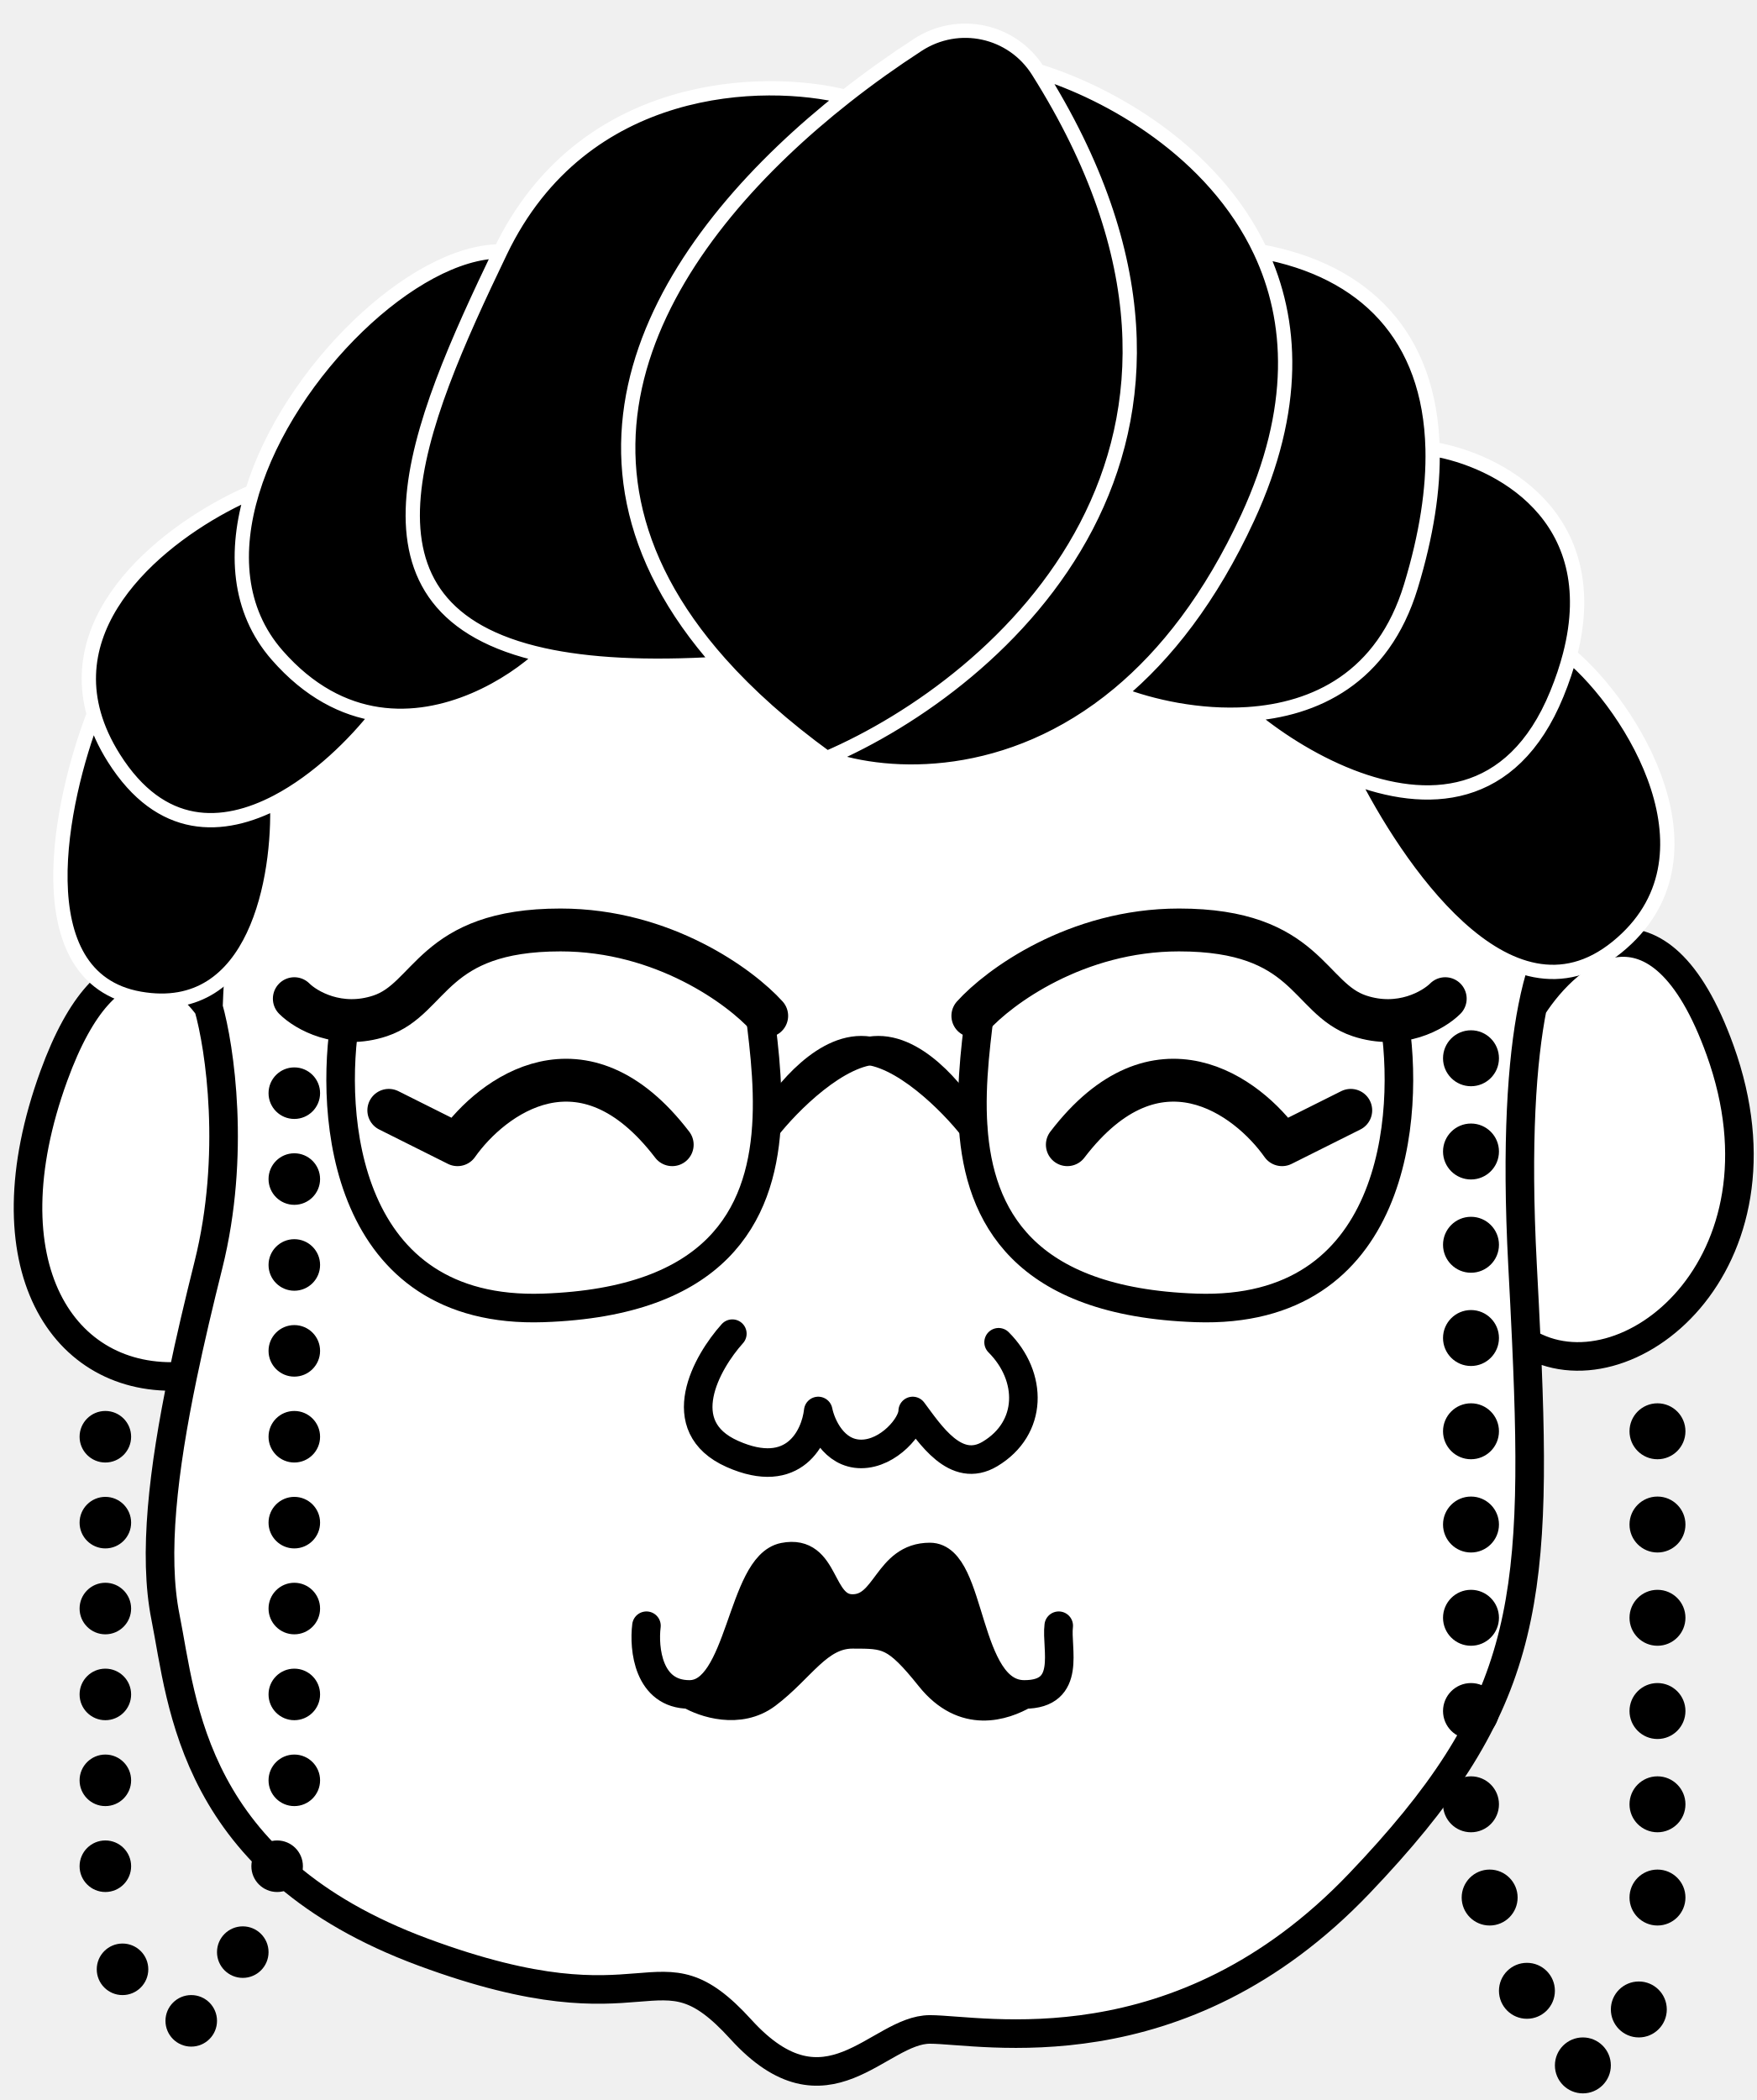
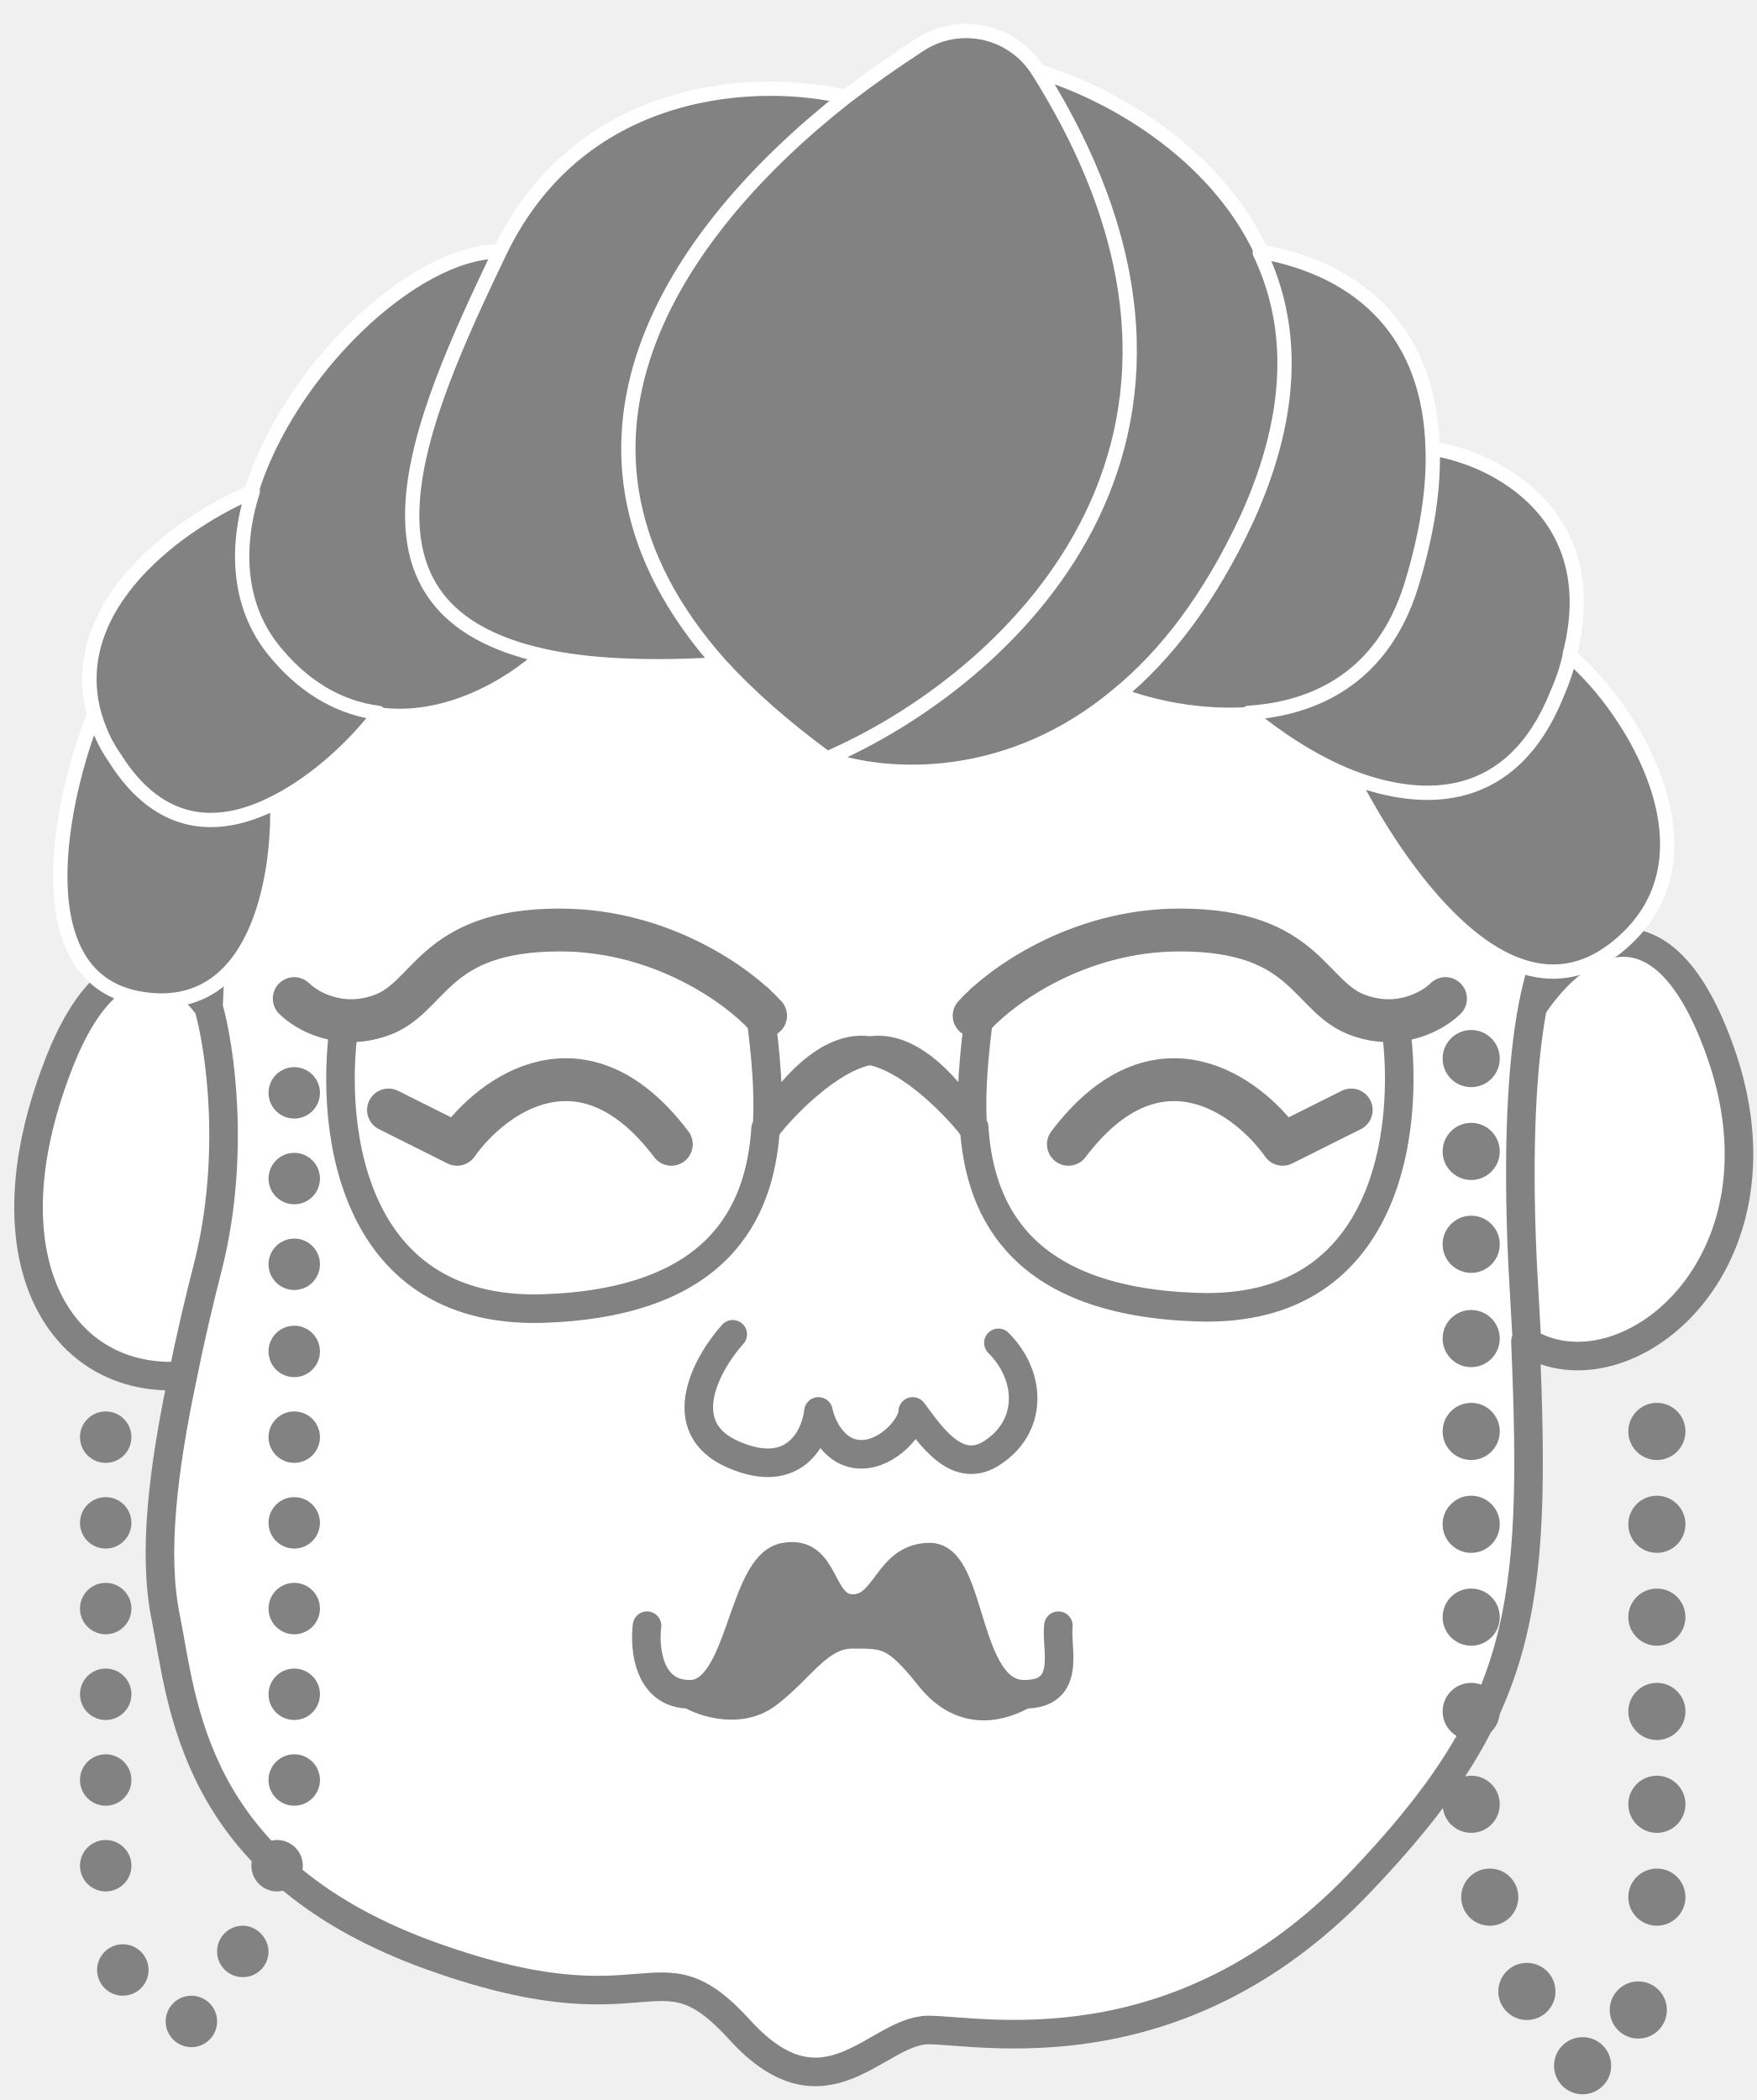
- <svg xmlns="http://www.w3.org/2000/svg" width="123" height="147" viewBox="0 0 123 147" fill="none">
-   <path d="M29.625 136.649C13.389 130.636 12.788 119.212 11.585 113.199C10.714 108.846 11.42 102.918 12.788 96.326C4.369 96.891 -1.043 88.547 3.768 75.319C7.616 64.736 12.587 67.703 14.592 70.508C15.326 49.464 24.213 36.236 62.698 35.033C93.486 34.071 107.196 54.274 110.202 64.496C109.352 64.708 108.119 66.318 107.291 70.508C109.865 66.5 116.095 61.489 120.425 73.515C125.837 88.547 113.748 98.167 106.864 93.958C107.709 112.643 106.742 119.716 95.169 131.839C82.541 145.067 68.711 142.06 65.103 142.06C61.495 142.06 57.887 148.674 51.874 142.06C45.861 135.446 45.861 142.662 29.625 136.649Z" fill="white" />
-   <path d="M14.592 70.508C15.393 73.314 16.516 80.85 14.592 88.547C13.928 91.203 13.309 93.813 12.788 96.326M14.592 70.508C15.326 49.464 24.213 36.236 62.698 35.033C93.486 34.071 107.196 54.274 110.202 64.496C109.352 64.708 108.119 66.318 107.291 70.508M14.592 70.508C12.587 67.703 7.616 64.736 3.768 75.319C-1.043 88.547 4.369 96.891 12.788 96.326M12.788 96.326C11.42 102.918 10.714 108.846 11.585 113.199C12.788 119.212 13.389 130.636 29.625 136.649C45.861 142.662 45.861 135.446 51.874 142.06C57.887 148.674 61.495 142.06 65.103 142.06C68.711 142.06 82.541 145.067 95.169 131.839C106.742 119.716 107.709 112.643 106.864 93.958M107.291 70.508C106.557 74.221 106.142 79.96 106.594 88.547C106.695 90.456 106.787 92.255 106.864 93.958M107.291 70.508C109.865 66.5 116.095 61.489 120.425 73.515C125.837 88.547 113.748 98.167 106.864 93.958" stroke="black" stroke-width="2" stroke-linecap="round" stroke-linejoin="round" />
-   <path d="M20.605 69.907C21.407 70.709 23.732 72.072 26.619 71.109C30.227 69.907 30.227 65.097 39.246 65.097C46.462 65.097 51.874 69.105 53.678 71.109" stroke="black" stroke-width="3" stroke-linecap="round" stroke-linejoin="round" />
-   <path d="M101.183 69.907C100.381 70.709 98.056 72.072 95.169 71.109C91.561 69.907 91.561 65.097 82.542 65.097C75.326 65.097 69.914 69.105 68.11 71.109" stroke="black" stroke-width="3" stroke-linecap="round" stroke-linejoin="round" />
-   <path d="M59.178 6.773C60.855 5.453 62.567 4.238 64.257 3.141C67.099 1.295 70.867 2.103 72.675 4.969C77.708 6.512 84.963 10.613 88.246 17.596C95.565 18.928 100.112 23.538 100.296 31.426C104.806 32.168 112.445 36.082 109.911 45.859C114.217 49.466 120.906 60.046 113.209 66.3C105.512 72.553 97.574 60.34 94.568 54.354C91.757 53.26 89.166 51.536 87.352 49.992C83.961 50.215 80.598 49.451 78.332 48.571C70.683 54.94 62.234 54.614 57.887 53.072C54.856 50.872 52.392 48.662 50.427 46.458C45.23 46.779 41.168 46.546 38.043 45.859C35.771 47.998 31.234 50.708 26.465 49.992C24.85 52.071 22.273 54.62 19.402 56.126C19.602 61.321 17.959 71.35 9.781 69.907C1.603 68.464 4.233 56.029 6.571 49.992C4.415 42.357 12.674 36.559 17.655 34.432C20.215 25.998 28.981 17.596 35.036 17.596C40.809 5.571 53.536 5.37 59.178 6.773Z" fill="black" />
-   <path d="M57.887 53.072C70.177 47.778 89.136 31.071 72.675 4.969M57.887 53.072C54.856 50.872 52.392 48.662 50.427 46.458M57.887 53.072C62.234 54.614 70.683 54.94 78.332 48.571M72.675 4.969V4.969C70.867 2.103 67.099 1.295 64.257 3.141C62.567 4.238 60.855 5.453 59.178 6.773M72.675 4.969C77.708 6.512 84.963 10.613 88.246 17.596M59.178 6.773C53.536 5.37 40.809 5.571 35.036 17.596M59.178 6.773C47.097 16.286 36.865 31.242 50.427 46.458M35.036 17.596C29.109 29.945 23.663 42.699 38.043 45.859M35.036 17.596C28.981 17.596 20.215 25.998 17.655 34.432M50.427 46.458C45.23 46.779 41.168 46.546 38.043 45.859M38.043 45.859C35.771 47.998 31.234 50.708 26.465 49.992M78.332 48.571C81.615 45.838 84.751 41.87 87.352 36.236C90.883 28.584 90.507 22.406 88.246 17.596M78.332 48.571C80.598 49.451 83.961 50.215 87.352 49.992M88.246 17.596C95.565 18.928 100.112 23.538 100.296 31.426M100.296 31.426C100.361 34.221 99.878 37.428 98.777 41.046C96.82 47.477 92.059 49.684 87.352 49.992M100.296 31.426C104.806 32.168 112.445 36.082 109.911 45.859M87.352 49.992C89.166 51.536 91.757 53.26 94.568 54.354M109.911 45.859C109.689 46.717 109.388 47.621 108.999 48.571C105.863 56.249 99.831 56.405 94.568 54.354M109.911 45.859C114.217 49.466 120.906 60.046 113.209 66.3C105.512 72.553 97.574 60.34 94.568 54.354M17.655 34.432C16.402 38.56 16.636 42.697 19.402 45.859C21.645 48.423 24.084 49.635 26.465 49.992M17.655 34.432C12.674 36.559 4.415 42.357 6.571 49.992M26.465 49.992C24.85 52.071 22.273 54.62 19.402 56.126M19.402 56.126C15.594 58.122 11.268 58.282 7.977 53.072C7.311 52.017 6.852 50.989 6.571 49.992M19.402 56.126C19.602 61.321 17.959 71.35 9.781 69.907C1.603 68.464 4.233 56.029 6.571 49.992" stroke="white" stroke-linecap="round" stroke-linejoin="round" />
-   <path d="M27.22 77.724L32.03 80.129C34.436 76.722 40.81 71.952 47.063 80.129" stroke="black" stroke-width="3" stroke-linecap="round" stroke-linejoin="round" />
-   <path d="M94.568 77.724L89.758 80.129C87.353 76.722 80.978 71.952 74.725 80.129" stroke="black" stroke-width="3" stroke-linecap="round" stroke-linejoin="round" />
-   <path d="M51.272 93.357C49.468 95.362 46.943 99.851 51.272 101.775C55.602 103.699 57.085 100.573 57.286 98.769C57.486 99.771 58.368 101.775 60.292 101.775C62.217 101.775 63.9 99.771 63.9 98.769C65.103 100.372 66.907 103.218 69.312 101.775C72.319 99.972 72.319 96.364 69.913 93.959" stroke="black" stroke-width="2" stroke-linecap="round" stroke-linejoin="round" />
-   <path d="M54.88 108.99C51.874 109.592 51.874 118.611 48.266 118.611C49.268 119.212 51.753 120.054 53.678 118.611C56.083 116.807 57.286 114.402 59.691 114.402C62.096 114.402 62.697 114.402 65.103 117.408C67.508 120.415 70.314 119.413 71.717 118.611C67.508 118.611 68.109 108.99 65.103 108.99C62.096 108.99 62.096 112.598 59.691 112.598C57.286 112.598 57.887 108.389 54.88 108.99Z" fill="black" />
-   <path d="M45.259 113.801C45.059 115.404 45.379 118.611 48.266 118.611M48.266 118.611C51.874 118.611 51.874 109.592 54.88 108.99C57.887 108.389 57.286 112.598 59.691 112.598C62.096 112.598 62.096 108.99 65.103 108.99C68.109 108.99 67.508 118.611 71.717 118.611M48.266 118.611C49.268 119.212 51.753 120.054 53.678 118.611C56.083 116.807 57.286 114.402 59.691 114.402C62.096 114.402 62.697 114.402 65.103 117.408C67.508 120.415 70.314 119.413 71.717 118.611M71.717 118.611C75.085 118.611 73.922 115.404 74.123 113.801" stroke="black" stroke-width="2" stroke-linecap="round" stroke-linejoin="round" />
-   <path d="M24.212 71.11C23.01 78.125 24.092 92.034 38.043 91.553C50.185 91.135 53.227 85.054 53.652 78.926M53.076 69.907C53.356 72.353 53.879 75.646 53.652 78.926M53.652 78.926C55.063 77.123 58.608 73.515 61.495 73.515C64.381 73.515 67.107 77.123 68.109 78.926" stroke="black" stroke-width="2" stroke-linecap="round" stroke-linejoin="round" />
-   <path d="M97.575 71.11C98.777 78.125 97.695 92.034 83.744 91.553C71.602 91.135 68.56 85.054 68.135 78.926M68.711 69.907C68.431 72.353 67.908 75.646 68.135 78.926M68.135 78.926C66.724 77.123 63.179 73.515 60.292 73.515C57.406 73.515 54.68 77.123 53.678 78.926" stroke="black" stroke-width="2" stroke-linecap="round" stroke-linejoin="round" />
-   <ellipse cx="20.605" cy="76.522" rx="1.804" ry="1.804" fill="black" />
-   <ellipse cx="20.605" cy="82.534" rx="1.804" ry="1.804" fill="black" />
-   <ellipse cx="20.605" cy="88.547" rx="1.804" ry="1.804" fill="black" />
-   <ellipse cx="20.605" cy="94.56" rx="1.804" ry="1.804" fill="black" />
-   <ellipse cx="20.605" cy="100.572" rx="1.804" ry="1.804" fill="black" />
-   <ellipse cx="20.605" cy="106.585" rx="1.804" ry="1.804" fill="black" />
-   <ellipse cx="20.605" cy="112.598" rx="1.804" ry="1.804" fill="black" />
-   <ellipse cx="20.605" cy="118.61" rx="1.804" ry="1.804" fill="black" />
-   <ellipse cx="20.605" cy="124.623" rx="1.804" ry="1.804" fill="black" />
-   <ellipse cx="19.403" cy="130.636" rx="1.804" ry="1.804" fill="black" />
-   <path d="M18.801 136.649C18.801 137.645 17.994 138.452 16.997 138.452C16.001 138.452 15.193 137.645 15.193 136.649C15.193 135.652 16.001 134.845 16.997 134.845C17.994 134.845 18.801 135.652 18.801 136.649Z" fill="black" />
-   <ellipse cx="13.389" cy="141.459" rx="1.804" ry="1.804" fill="black" />
-   <ellipse cx="8.578" cy="137.852" rx="1.804" ry="1.804" fill="black" />
-   <ellipse cx="7.376" cy="130.636" rx="1.804" ry="1.804" fill="black" />
-   <ellipse cx="7.376" cy="124.623" rx="1.804" ry="1.804" fill="black" />
-   <ellipse cx="7.376" cy="118.61" rx="1.804" ry="1.804" fill="black" />
-   <ellipse cx="7.376" cy="112.598" rx="1.804" ry="1.804" fill="black" />
-   <ellipse cx="7.376" cy="106.585" rx="1.804" ry="1.804" fill="black" />
-   <ellipse cx="7.376" cy="100.572" rx="1.804" ry="1.804" fill="black" />
-   <circle cx="1.958" cy="1.958" r="1.958" transform="matrix(-1 0 0 1 104.944 72.1201)" fill="black" />
-   <circle cx="1.958" cy="1.958" r="1.958" transform="matrix(-1 0 0 1 104.944 78.6475)" fill="black" />
-   <circle cx="1.958" cy="1.958" r="1.958" transform="matrix(-1 0 0 1 104.944 85.1758)" fill="black" />
-   <circle cx="1.958" cy="1.958" r="1.958" transform="matrix(-1 0 0 1 104.944 91.7031)" fill="black" />
-   <circle cx="1.958" cy="1.958" r="1.958" transform="matrix(-1 0 0 1 104.944 98.2314)" fill="black" />
-   <circle cx="1.958" cy="1.958" r="1.958" transform="matrix(-1 0 0 1 104.944 104.759)" fill="black" />
-   <circle cx="1.958" cy="1.958" r="1.958" transform="matrix(-1 0 0 1 104.944 111.287)" fill="black" />
-   <circle cx="1.958" cy="1.958" r="1.958" transform="matrix(-1 0 0 1 104.944 117.814)" fill="black" />
-   <circle cx="1.958" cy="1.958" r="1.958" transform="matrix(-1 0 0 1 104.944 124.343)" fill="black" />
-   <circle cx="1.958" cy="1.958" r="1.958" transform="matrix(-1 0 0 1 106.25 130.87)" fill="black" />
-   <circle cx="1.958" cy="1.958" r="1.958" transform="matrix(-1 0 0 1 108.86 137.398)" fill="black" />
-   <circle cx="1.958" cy="1.958" r="1.958" transform="matrix(-1 0 0 1 112.777 142.62)" fill="black" />
-   <circle cx="1.958" cy="1.958" r="1.958" transform="matrix(-1 0 0 1 116.694 138.704)" fill="black" />
-   <circle cx="1.958" cy="1.958" r="1.958" transform="matrix(-1 0 0 1 118 130.87)" fill="black" />
-   <circle cx="1.958" cy="1.958" r="1.958" transform="matrix(-1 0 0 1 118 124.343)" fill="black" />
-   <circle cx="1.958" cy="1.958" r="1.958" transform="matrix(-1 0 0 1 118 117.814)" fill="black" />
-   <circle cx="1.958" cy="1.958" r="1.958" transform="matrix(-1 0 0 1 118 111.287)" fill="black" />
-   <circle cx="1.958" cy="1.958" r="1.958" transform="matrix(-1 0 0 1 118 104.759)" fill="black" />
-   <circle cx="1.958" cy="1.958" r="1.958" transform="matrix(-1 0 0 1 118 98.2314)" fill="black" />
+ <svg xmlns="http://www.w3.org/2000/svg" version="1.1" id="Livello_1" x="0px" y="0px" viewBox="0 0 123 147" style="enable-background:new 0 0 123 147;" xml:space="preserve">
+   <style type="text/css">
+ 	.st0{fill:#FFFFFF;}
+ 	.st1{fill:none;stroke:#828282;stroke-width:2;stroke-linecap:round;stroke-linejoin:round;}
+ 	.st2{fill:none;stroke:#828282;stroke-width:3;stroke-linecap:round;stroke-linejoin:round;}
+ 	.st3{fill:#828282;}
+ 	.st4{fill:none;stroke:#FFFFFF;stroke-linecap:round;stroke-linejoin:round;}
+ </style>
+   <path class="st0" d="M29.6,136.6c-16.2-6-16.8-17.4-18-23.5c-0.9-4.4-0.2-10.3,1.2-16.9c-8.4,0.6-13.8-7.8-9-21  c3.8-10.6,8.8-7.6,10.8-4.8c0.7-21,9.6-34.3,48.1-35.5c30.8-1,44.5,19.2,47.5,29.5c-0.9,0.2-2.1,1.8-2.9,6c2.6-4,8.8-9,13.1,3  c5.4,15-6.7,24.7-13.6,20.4c0.8,18.7-0.1,25.8-11.7,37.9c-12.6,13.2-26.5,10.2-30.1,10.2c-3.6,0-7.2,6.6-13.2,0  C45.9,135.4,45.9,142.7,29.6,136.6z" />
+   <path class="st1" d="M14.6,70.5c0.8,2.8,1.9,10.3,0,18c-0.7,2.7-1.3,5.3-1.8,7.8 M14.6,70.5c0.7-21,9.6-34.3,48.1-35.5  c30.8-1,44.5,19.2,47.5,29.5c-0.9,0.2-2.1,1.8-2.9,6 M14.6,70.5c-2-2.8-7-5.8-10.8,4.8c-4.8,13.2,0.6,21.6,9,21 M12.8,96.3  c-1.4,6.6-2.1,12.5-1.2,16.9c1.2,6,1.8,17.4,18,23.5c16.2,6,16.2-1.2,22.2,5.4c6,6.6,9.6,0,13.2,0c3.6,0,17.4,3,30.1-10.2  c11.6-12.1,12.5-19.2,11.7-37.9 M107.3,70.5c-0.7,3.7-1.1,9.5-0.7,18c0.1,1.9,0.2,3.7,0.3,5.4 M107.3,70.5c2.6-4,8.8-9,13.1,3  c5.4,15-6.7,24.7-13.6,20.4" />
+   <path class="st2" d="M20.6,69.9c0.8,0.8,3.1,2.2,6,1.2c3.6-1.2,3.6-6,12.6-6c7.2,0,12.6,4,14.4,6" />
+   <path class="st2" d="M101.2,69.9c-0.8,0.8-3.1,2.2-6,1.2c-3.6-1.2-3.6-6-12.6-6c-7.2,0-12.6,4-14.4,6" />
+   <path class="st3" d="M59.2,6.8c1.7-1.3,3.4-2.5,5.1-3.6c2.8-1.8,6.6-1,8.4,1.8c5,1.5,12.3,5.6,15.6,12.6c7.3,1.3,11.9,5.9,12.1,13.8  c4.5,0.7,12.1,4.7,9.6,14.4c4.3,3.6,11,14.2,3.3,20.4s-15.6-6-18.6-11.9c-2.8-1.1-5.4-2.8-7.2-4.4c-3.4,0.2-6.8-0.5-9-1.4  c-7.6,6.4-16.1,6-20.4,4.5c-3-2.2-5.5-4.4-7.5-6.6c-5.2,0.3-9.3,0.1-12.4-0.6c-2.3,2.1-6.8,4.8-11.6,4.1c-1.6,2.1-4.2,4.6-7.1,6.1  c0.2,5.2-1.4,15.2-9.6,13.8C1.6,68.5,4.2,56,6.6,50c-2.2-7.6,6.1-13.4,11.1-15.6C20.2,26,29,17.6,35,17.6  C40.8,5.6,53.5,5.4,59.2,6.8z" />
+   <path class="st4" d="M57.9,53.1c12.3-5.3,31.2-22,14.8-48.1 M57.9,53.1c-3-2.2-5.5-4.4-7.5-6.6 M57.9,53.1  c4.3,1.5,12.8,1.9,20.4-4.5 M72.7,5L72.7,5c-1.8-2.9-5.6-3.7-8.4-1.8c-1.7,1.1-3.4,2.3-5.1,3.6 M72.7,5c5,1.5,12.3,5.6,15.6,12.6   M59.2,6.8C53.5,5.4,40.8,5.6,35,17.6 M59.2,6.8c-12.1,9.5-22.3,24.5-8.8,39.7 M35,17.6c-5.9,12.3-11.4,25.1,3,28.3 M35,17.6  c-6.1,0-14.8,8.4-17.4,16.8 M50.4,46.5c-5.2,0.3-9.3,0.1-12.4-0.6 M38,45.9c-2.3,2.1-6.8,4.8-11.6,4.1 M78.3,48.6  c3.3-2.7,6.4-6.7,9-12.3c3.5-7.7,3.2-13.8,0.9-18.6 M78.3,48.6c2.3,0.9,5.6,1.6,9,1.4 M88.2,17.6c7.3,1.3,11.9,5.9,12.1,13.8   M100.3,31.4c0.1,2.8-0.4,6-1.5,9.6c-2,6.4-6.7,8.6-11.4,8.9 M100.3,31.4c4.5,0.7,12.1,4.7,9.6,14.4 M87.4,50  c1.8,1.5,4.4,3.3,7.2,4.4 M109.9,45.9c-0.2,0.9-0.5,1.8-0.9,2.7c-3.1,7.7-9.2,7.8-14.4,5.8 M109.9,45.9c4.3,3.6,11,14.2,3.3,20.4  s-15.6-6-18.6-11.9 M17.7,34.4c-1.3,4.1-1,8.3,1.7,11.4c2.2,2.6,4.7,3.8,7.1,4.1 M17.7,34.4c-5,2.1-13.2,7.9-11.1,15.6 M26.5,50  c-1.6,2.1-4.2,4.6-7.1,6.1 M19.4,56.1c-3.8,2-8.1,2.2-11.4-3.1C7.3,52,6.9,51,6.6,50 M19.4,56.1c0.2,5.2-1.4,15.2-9.6,13.8  C1.6,68.5,4.2,56,6.6,50" />
+   <path class="st2" d="M27.2,77.7l4.8,2.4c2.4-3.4,8.8-8.2,15,0" />
+   <path class="st2" d="M94.6,77.7l-4.8,2.4c-2.4-3.4-8.8-8.2-15,0" />
+   <path class="st1" d="M51.3,93.4c-1.8,2-4.3,6.5,0,8.4c4.3,1.9,5.8-1.2,6-3c0.2,1,1.1,3,3,3c1.9,0,3.6-2,3.6-3c1.2,1.6,3,4.4,5.4,3  c3-1.8,3-5.4,0.6-7.8" />
+   <path class="st3" d="M54.9,109c-3,0.6-3,9.6-6.6,9.6c1,0.6,3.5,1.4,5.4,0c2.4-1.8,3.6-4.2,6-4.2c2.4,0,3,0,5.4,3  c2.4,3,5.2,2,6.6,1.2c-4.2,0-3.6-9.6-6.6-9.6c-3,0-3,3.6-5.4,3.6C57.3,112.6,57.9,108.4,54.9,109z" />
+   <path class="st1" d="M45.3,113.8c-0.2,1.6,0.1,4.8,3,4.8 M48.3,118.6c3.6,0,3.6-9,6.6-9.6c3-0.6,2.4,3.6,4.8,3.6  c2.4,0,2.4-3.6,5.4-3.6c3,0,2.4,9.6,6.6,9.6 M48.3,118.6c1,0.6,3.5,1.4,5.4,0c2.4-1.8,3.6-4.2,6-4.2c2.4,0,3,0,5.4,3  c2.4,3,5.2,2,6.6,1.2 M71.7,118.6c3.4,0,2.2-3.2,2.4-4.8" />
+   <path class="st1" d="M24.2,71.1C23,78.1,24.1,92,38,91.6c12.1-0.4,15.2-6.5,15.6-12.6 M53.1,69.9c0.3,2.4,0.8,5.7,0.6,9 M53.7,78.9  c1.4-1.8,5-5.4,7.8-5.4c2.9,0,5.6,3.6,6.6,5.4" />
+   <path class="st1" d="M97.6,71.1c1.2,7,0.1,20.9-13.8,20.4c-12.1-0.4-15.2-6.5-15.6-12.6 M68.7,69.9c-0.3,2.4-0.8,5.7-0.6,9   M68.1,78.9c-1.4-1.8-5-5.4-7.8-5.4c-2.9,0-5.6,3.6-6.6,5.4" />
+   <ellipse class="st3" cx="20.6" cy="76.5" rx="1.8" ry="1.8" />
+   <ellipse class="st3" cx="20.6" cy="82.5" rx="1.8" ry="1.8" />
+   <ellipse class="st3" cx="20.6" cy="88.5" rx="1.8" ry="1.8" />
+   <ellipse class="st3" cx="20.6" cy="94.6" rx="1.8" ry="1.8" />
+   <ellipse class="st3" cx="20.6" cy="100.6" rx="1.8" ry="1.8" />
+   <ellipse class="st3" cx="20.6" cy="106.6" rx="1.8" ry="1.8" />
+   <ellipse class="st3" cx="20.6" cy="112.6" rx="1.8" ry="1.8" />
+   <ellipse class="st3" cx="20.6" cy="118.6" rx="1.8" ry="1.8" />
+   <ellipse class="st3" cx="20.6" cy="124.6" rx="1.8" ry="1.8" />
+   <ellipse class="st3" cx="19.4" cy="130.6" rx="1.8" ry="1.8" />
+   <path class="st3" d="M18.8,136.6c0,1-0.8,1.8-1.8,1.8c-1,0-1.8-0.8-1.8-1.8c0-1,0.8-1.8,1.8-1.8C18,134.8,18.8,135.7,18.8,136.6z" />
+   <ellipse class="st3" cx="13.4" cy="141.5" rx="1.8" ry="1.8" />
+   <ellipse class="st3" cx="8.6" cy="137.9" rx="1.8" ry="1.8" />
+   <ellipse class="st3" cx="7.4" cy="130.6" rx="1.8" ry="1.8" />
+   <ellipse class="st3" cx="7.4" cy="124.6" rx="1.8" ry="1.8" />
+   <ellipse class="st3" cx="7.4" cy="118.6" rx="1.8" ry="1.8" />
+   <ellipse class="st3" cx="7.4" cy="112.6" rx="1.8" ry="1.8" />
+   <ellipse class="st3" cx="7.4" cy="106.6" rx="1.8" ry="1.8" />
+   <ellipse class="st3" cx="7.4" cy="100.6" rx="1.8" ry="1.8" />
+   <circle class="st3" cx="103" cy="74.1" r="2" />
+   <circle class="st3" cx="103" cy="80.6" r="2" />
+   <circle class="st3" cx="103" cy="87.1" r="2" />
+   <circle class="st3" cx="103" cy="93.7" r="2" />
+   <circle class="st3" cx="103" cy="100.2" r="2" />
+   <circle class="st3" cx="103" cy="106.7" r="2" />
+   <circle class="st3" cx="103" cy="113.2" r="2" />
+   <circle class="st3" cx="103" cy="119.8" r="2" />
+   <circle class="st3" cx="103" cy="126.3" r="2" />
+   <circle class="st3" cx="104.3" cy="132.8" r="2" />
+   <circle class="st3" cx="106.9" cy="139.4" r="2" />
+   <circle class="st3" cx="110.8" cy="144.6" r="2" />
+   <circle class="st3" cx="114.7" cy="140.7" r="2" />
+   <circle class="st3" cx="116" cy="132.8" r="2" />
+   <circle class="st3" cx="116" cy="126.3" r="2" />
+   <circle class="st3" cx="116" cy="119.8" r="2" />
+   <circle class="st3" cx="116" cy="113.2" r="2" />
+   <circle class="st3" cx="116" cy="106.7" r="2" />
+   <circle class="st3" cx="116" cy="100.2" r="2" />
</svg>
